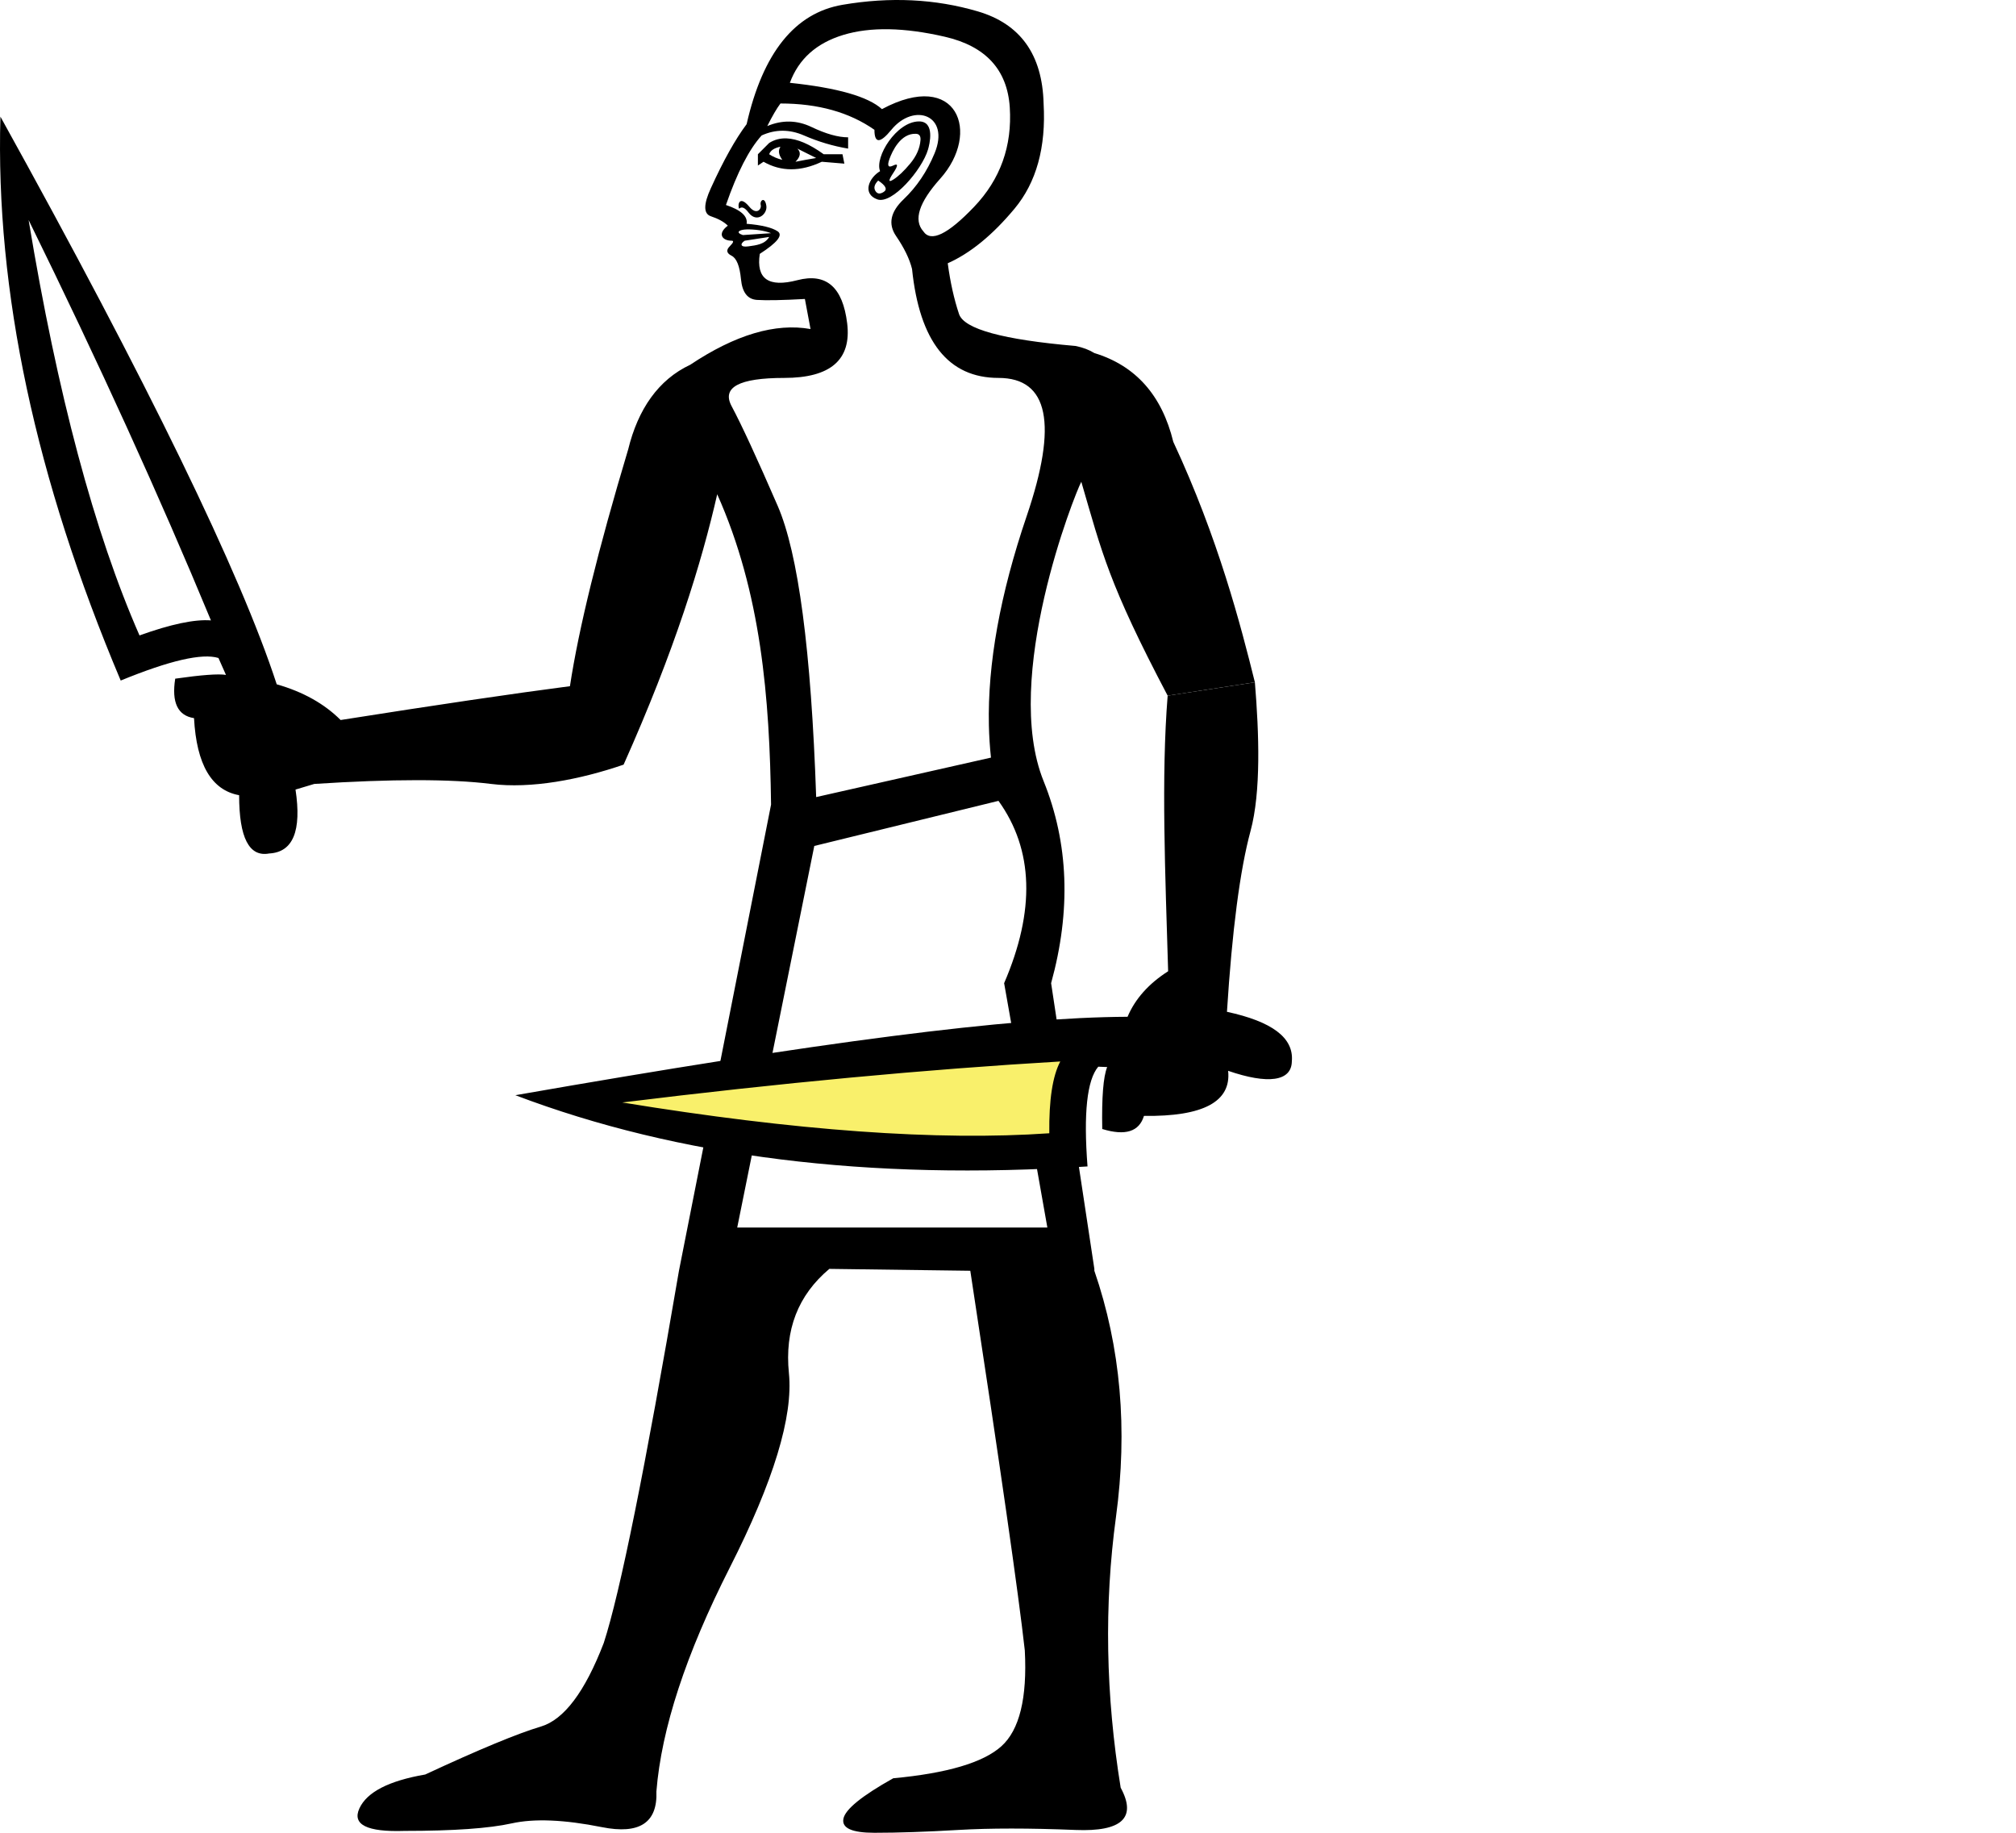
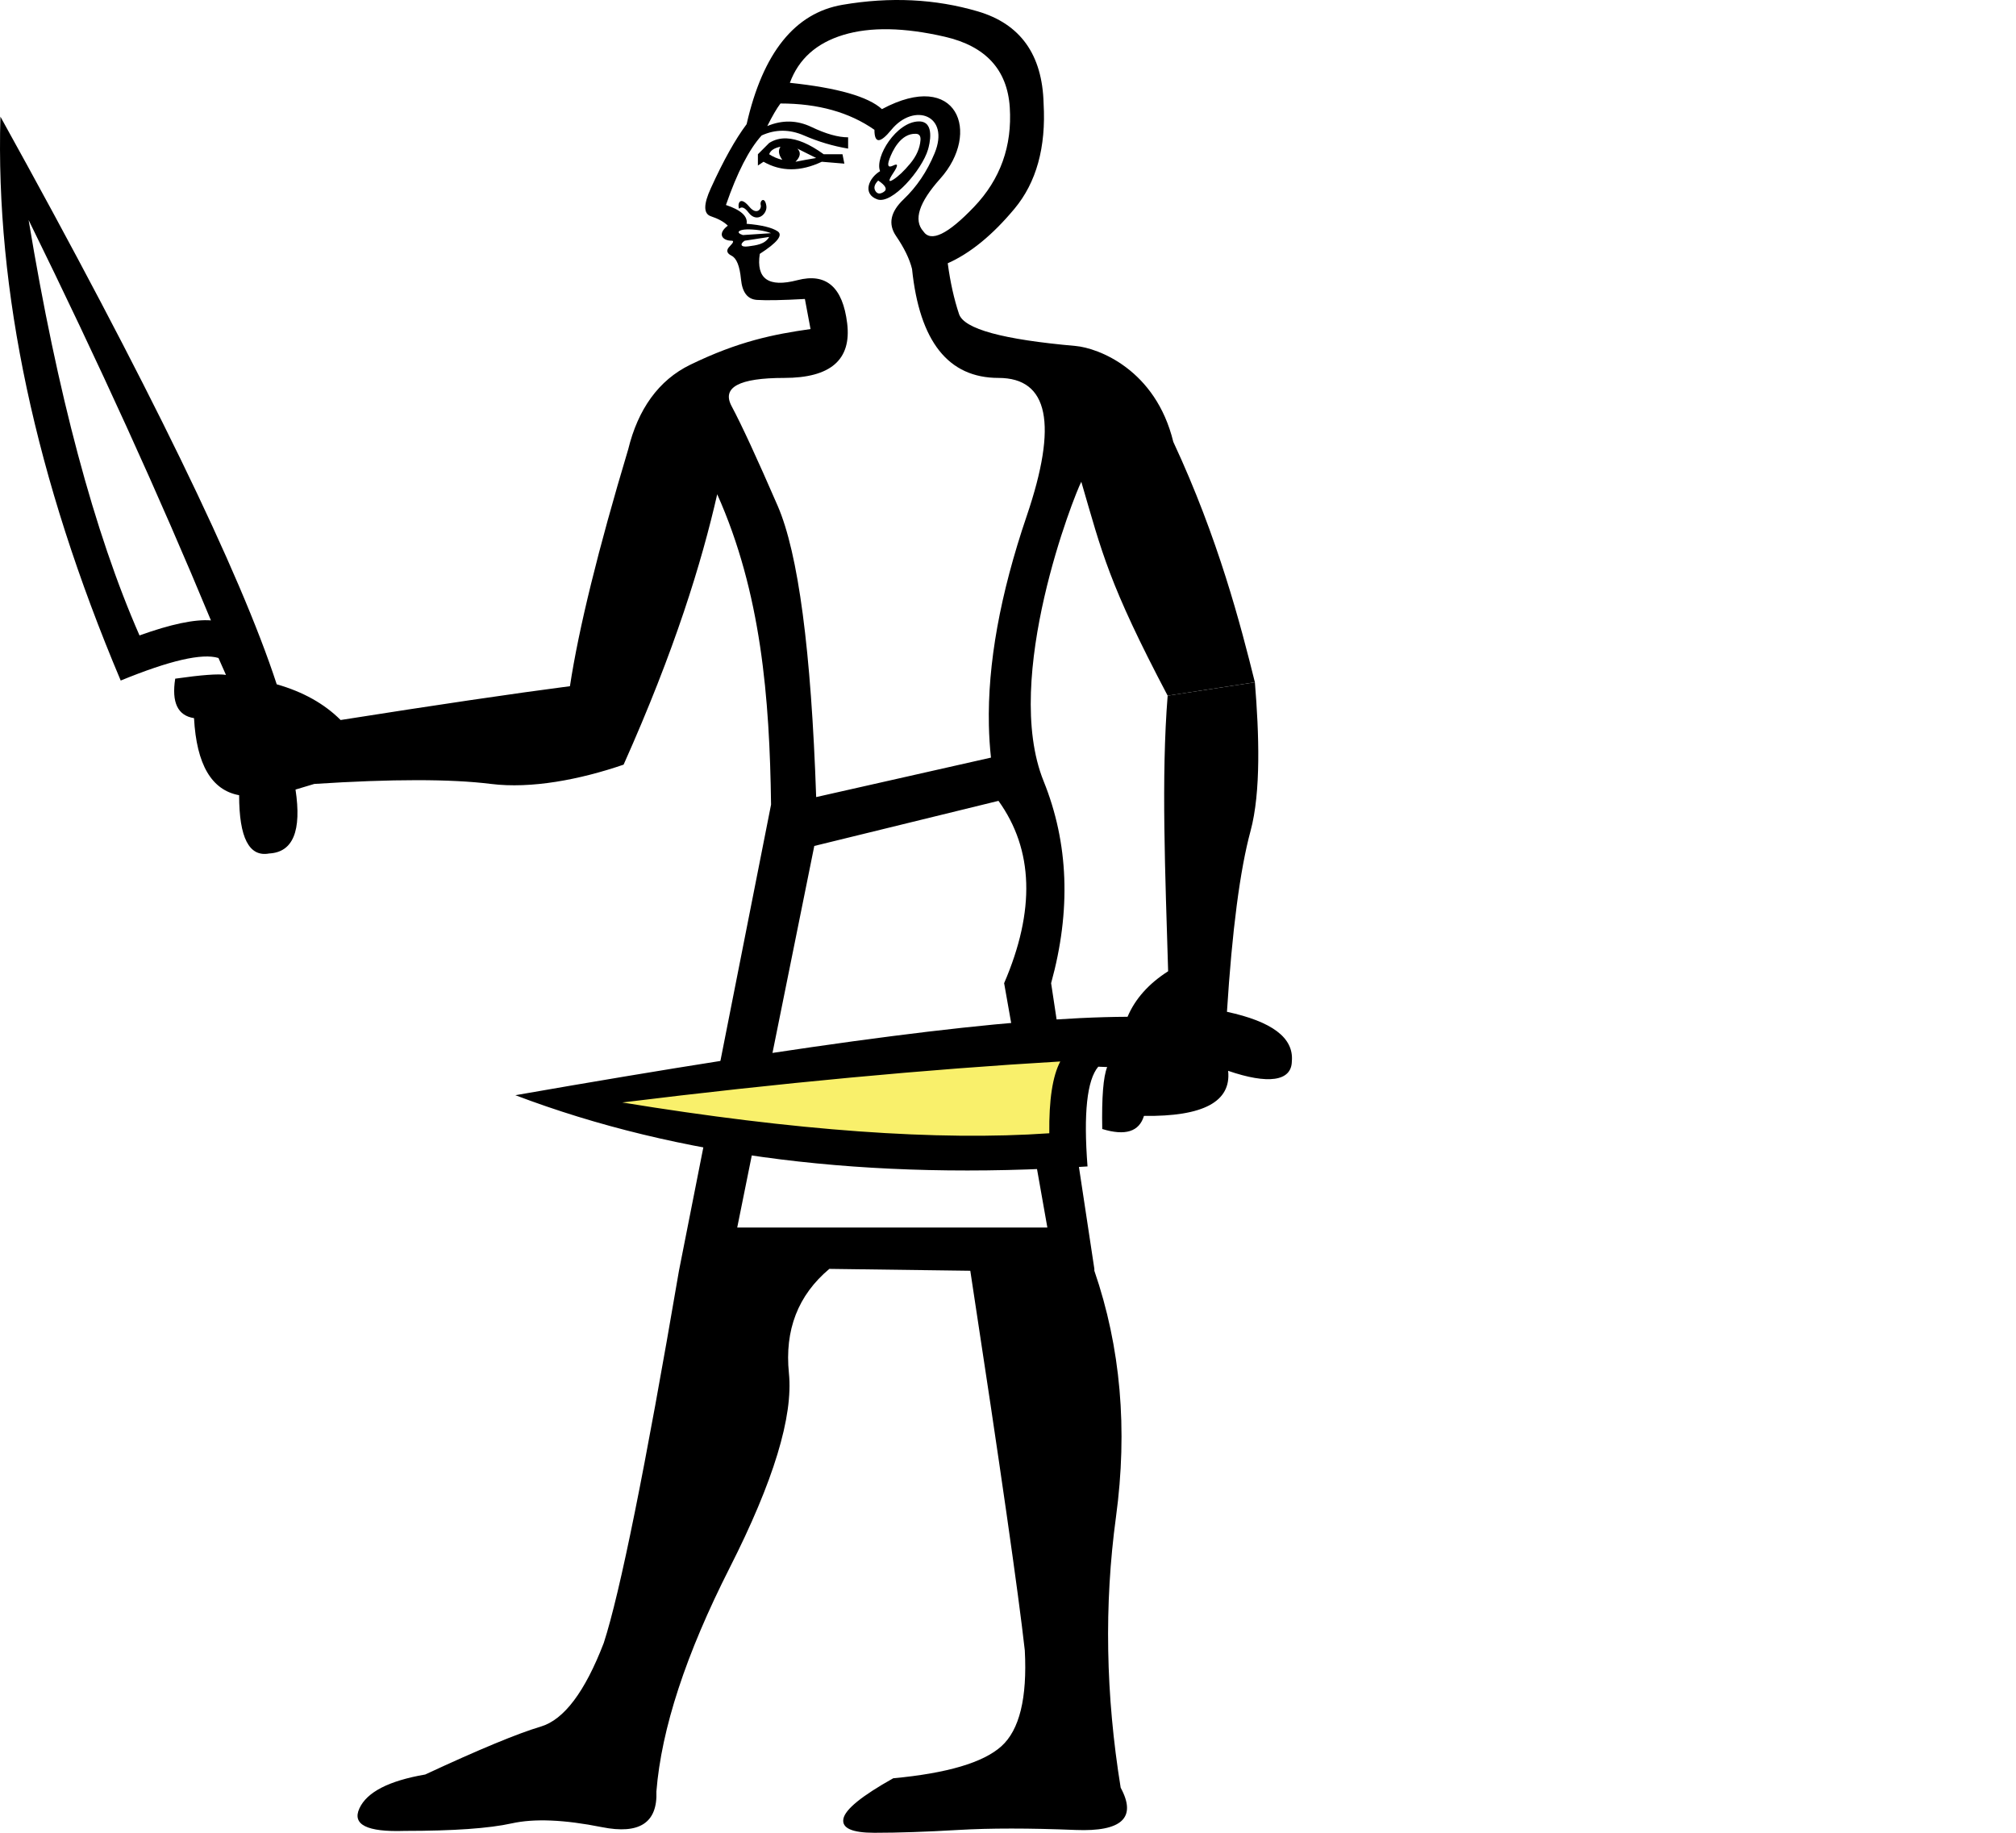
<svg xmlns="http://www.w3.org/2000/svg" width="1100" height="1000" version="1.1" id="svg1">
  <defs id="defs1" />
-   <path id="path1" style="fill:#000000;stroke:none;stroke-width:1" d="M 497.635,0.188 C 485.328,-0.411 472.678,0.401 459.688,2.623 433.706,7.067 416.271,28.774 407.383,67.746 c -6.153,8.205 -12.649,19.829 -19.486,34.871 -4.102,8.888 -4.102,14.015 0,15.383 4.102,1.367 7.179,3.078 9.23,5.129 -5.986,4.49 -2.948,8.205 2.053,8.205 1.367,0 1.024,1.025 -1.027,3.076 -2.051,2.051 -1.708,3.76 1.027,5.127 2.735,1.367 4.443,5.641 5.127,12.82 0.684,7.179 3.589,10.939 8.717,11.281 5.128,0.342 13.845,0.172 26.152,-0.512 l 3.078,16.408 c -19.144,-3.419 -41.025,3.077 -65.639,19.486 -17.391,8.139 -28.512,24.289 -33.844,46.15 -16.409,54.698 -27.007,97.773 -31.793,129.225 -31.451,4.102 -73.158,10.254 -125.121,18.459 -8.888,-8.888 -20.511,-15.384 -34.869,-19.486 C 131.16,312.518 80.908,209.277 0.229,63.645 -2.506,158.682 19.372,261.239 65.865,371.318 c 26.665,-10.94 44.442,-15.041 53.33,-12.307 l 4.102,9.23 c -4.102,-0.684 -13.331,-4.1e-4 -27.689,2.051 -2.051,12.991 1.367,20.17 10.256,21.537 1.367,25.298 9.571,39.314 24.613,42.049 0,23.247 5.471,33.844 16.41,31.793 12.991,-0.684 17.776,-12.306 14.357,-34.869 L 171.5,427.727 c 42.391,-2.735 74.525,-2.735 96.404,0 21.879,2.735 48.427,-2.318 72.357,-10.523 27.967,-62.593 42.563,-110.223 51.074,-147.524 23.981,53.597 28.607,111.137 29.381,169.328 l -50.254,254.344 c -18.46,108.028 -32.135,175.716 -41.023,203.064 -10.256,26.665 -21.709,41.878 -34.357,45.639 -12.649,3.76 -33.672,12.478 -63.072,26.152 -19.828,3.419 -31.794,9.573 -35.896,18.461 -4.102,8.888 4.104,12.99 24.615,12.307 26.665,0 46.15,-1.367 58.457,-4.102 12.307,-2.735 28.717,-2.052 49.229,2.051 20.512,4.102 30.426,-2.393 29.742,-19.486 2.735,-34.186 16.066,-74.868 39.996,-122.045 23.93,-47.177 34.7,-82.558 32.307,-106.146 -2.393,-23.588 4.958,-42.562 22.051,-56.92 l 76.918,1.025 c 16.409,107.344 26.323,176.4 29.742,207.168 1.367,25.981 -2.906,43.416 -12.82,52.305 -9.914,8.888 -29.571,14.699 -58.971,17.434 -17.093,9.572 -26.152,16.923 -27.178,22.051 -1.026,5.128 4.615,7.691 16.922,7.691 12.991,0 28.204,-0.513 45.639,-1.539 17.435,-1.026 38.8,-1.026 64.098,0 25.298,1.026 33.504,-6.665 24.615,-23.074 -8.205,-50.595 -9.06,-99.823 -2.564,-147.684 6.495,-47.86 2.563,-92.645 -11.795,-134.352 v -1.025 L 573.527,536.438 c 10.939,-39.656 9.573,-76.406 -4.102,-110.25 -22.813,-56.461 16.991,-156.696 20.572,-163.32 11.255,38.516 14.854,55.459 47.116,116.706 l 47.595,-7.304 c -7.67,-30.875 -19.896,-78.374 -44.519,-131.198 -6.201,-25.424 -20.556,-41.569 -43.066,-48.434 -2.823,-1.756 -6.245,-3.047 -10.264,-3.871 -39.656,-3.419 -60.851,-9.231 -63.586,-17.436 -2.735,-8.205 -4.785,-17.434 -6.152,-27.689 12.307,-5.47 24.443,-15.384 36.408,-29.742 C 565.494,99.54 570.793,80.395 569.426,56.465 568.742,29.8 556.776,13.05 533.529,6.213 521.906,2.794 509.942,0.786 497.635,0.188 Z m -12.564,15.768 c 9.23,0.171 19.401,1.538 30.512,4.102 22.221,5.128 34.015,17.949 35.383,38.461 1.367,21.195 -5.128,39.314 -19.486,54.355 -14.358,15.042 -23.589,19.485 -27.691,13.332 -5.47,-6.154 -2.393,-15.726 9.23,-28.717 22.471,-25.114 9.335,-59.978 -31.793,-37.945 -7.521,-6.837 -24.271,-11.624 -50.252,-14.359 4.786,-12.991 14.529,-21.708 29.229,-26.152 7.35,-2.222 15.639,-3.247 24.869,-3.076 z m -59.227,40.51 c 20.512,0 37.605,4.787 51.279,14.359 0,7.521 3.077,7.521 9.23,0 12.386,-15.138 32.205,-8.005 23.588,12.82 -4.102,9.914 -9.743,18.288 -16.922,25.125 -7.179,6.837 -8.546,13.505 -4.102,20 4.444,6.495 7.349,12.478 8.717,17.947 4.102,39.656 19.827,59.484 47.176,59.484 27.349,0 32.478,25.125 15.385,75.379 -14.494,42.614 -21.369,80.68 -20.622,114.199 0.134,6.009 0.512,11.872 1.136,17.589 l -95.379,21.537 c -2.735,-79.995 -9.744,-132.983 -21.025,-158.965 -11.281,-25.981 -19.655,-44.1 -25.125,-54.355 -5.47,-10.256 4.101,-15.383 28.715,-15.383 25.298,0 36.75,-9.914 34.357,-29.742 -2.393,-19.828 -11.452,-27.69 -27.178,-23.588 -15.726,4.102 -22.563,-0.685 -20.512,-14.359 9.572,-6.153 12.819,-10.255 9.742,-12.307 -3.077,-2.051 -8.717,-3.418 -16.922,-4.102 0.684,-4.102 -3.077,-7.521 -11.281,-10.256 6.154,-17.777 12.649,-30.426 19.486,-37.947 7.521,-3.419 15.213,-3.419 23.076,0 7.863,3.419 15.897,5.812 24.102,7.18 v -6.154 c -5.47,0 -12.137,-1.88 -20,-5.641 -7.863,-3.76 -15.897,-3.93 -24.102,-0.512 2.735,-5.47 5.129,-9.574 7.18,-12.309 z m 75.5,9.783 c -12.232,0.144 -24.219,19.453 -21.145,27.139 -6.28,3.768 -9.732,12.403 -1.537,15.383 8.09,2.942 24.444,-16.143 27.689,-27.178 0.771,-2.622 4.082,-15.451 -5.008,-15.344 z m -1.529,6.756 c 1.795,0.085 2.606,1.239 2.436,3.461 -0.342,4.444 -2.222,8.718 -5.641,12.82 -3.419,4.102 -6.496,7.008 -9.23,8.717 -2.735,1.709 -2.735,0.512 0,-3.59 2.735,-4.102 2.735,-5.469 0,-4.102 -2.735,1.367 -3.418,0.171 -2.051,-3.59 1.483,-4.08 6.007,-14.121 14.486,-13.717 z m -70.654,2.5 c -3.493,-0.128 -6.65,0.703 -9.471,2.498 l -6.152,6.154 v 6.154 l 3.076,-2.053 c 9.572,5.47 20.17,5.47 31.793,0 l 12.307,1.027 -1.025,-5.129 h -10.256 c -7.692,-5.555 -14.449,-8.439 -20.271,-8.652 z m -3.316,4.551 c -1.367,2.051 -1.026,4.443 1.025,7.178 -2.735,-0.684 -5.129,-1.709 -7.18,-3.076 0.684,-2.051 2.736,-3.418 6.154,-4.102 z m 9.23,1.025 10.256,5.127 c -4.102,0.684 -7.863,1.367 -11.281,2.051 2.735,-2.735 3.077,-5.127 1.025,-7.178 z m 44.1,17.434 c 4.102,2.735 5.127,4.787 3.076,6.154 -2.051,1.367 -3.59,1.196 -4.615,-0.514 -1.026,-1.709 -0.512,-3.589 1.539,-5.641 z m -64.098,13.334 c 0.562,2.249 -2.267,5.69 -6.154,1.025 -5.709,-6.851 -6.561,-0.816 -5.641,1.025 1.367,-1.367 3.076,-0.684 5.127,2.051 4.493,5.991 10.377,0.842 9.744,-3.59 -0.761,-5.33 -3.711,-3.05 -3.076,-0.512 z M 15.611,120.051 C 53.9,197.995 87.061,270.812 115.094,338.5 106.205,337.816 93.214,340.552 76.121,346.705 51.507,290.64 31.337,215.088 15.611,120.051 Z m 391.771,5.129 c 4.18,-0.104 9.734,0.579 13.334,2.051 l -15.385,1.025 c -4.329,-1.443 -1.937,-2.977 2.051,-3.076 z m 12.307,4.102 c -2.327,4.072 -7.097,4.54 -11.281,5.129 -4.683,0.695 -4.623,-1.493 -2.051,-3.076 z m 125.121,307.676 c 19.144,26.665 20.171,59.825 3.078,99.48 l 23.588,133.326 h -169.221 l 42.049,-208.193 z" />
+   <path id="path1" style="fill:#000000;stroke:none;stroke-width:1" d="M 497.635,0.188 C 485.328,-0.411 472.678,0.401 459.688,2.623 433.706,7.067 416.271,28.774 407.383,67.746 c -6.153,8.205 -12.649,19.829 -19.486,34.871 -4.102,8.888 -4.102,14.015 0,15.383 4.102,1.367 7.179,3.078 9.23,5.129 -5.986,4.49 -2.948,8.205 2.053,8.205 1.367,0 1.024,1.025 -1.027,3.076 -2.051,2.051 -1.708,3.76 1.027,5.127 2.735,1.367 4.443,5.641 5.127,12.82 0.684,7.179 3.589,10.939 8.717,11.281 5.128,0.342 13.845,0.172 26.152,-0.512 l 3.078,16.408 c -20.138,2.873 -39.242,6.646 -65.639,19.486 -17.267,8.399 -28.512,24.289 -33.844,46.15 -16.409,54.698 -27.007,97.773 -31.793,129.225 -31.451,4.102 -73.158,10.254 -125.121,18.459 -8.888,-8.888 -20.511,-15.384 -34.869,-19.486 C 131.16,312.518 80.908,209.277 0.229,63.645 -2.506,158.682 19.372,261.239 65.865,371.318 c 26.665,-10.94 44.442,-15.041 53.33,-12.307 l 4.102,9.23 c -4.102,-0.684 -13.331,-4.1e-4 -27.689,2.051 -2.051,12.991 1.367,20.17 10.256,21.537 1.367,25.298 9.571,39.314 24.613,42.049 0,23.247 5.471,33.844 16.41,31.793 12.991,-0.684 17.776,-12.306 14.357,-34.869 L 171.5,427.727 c 42.391,-2.735 74.525,-2.735 96.404,0 21.879,2.735 48.427,-2.318 72.357,-10.523 27.967,-62.593 42.563,-110.223 51.074,-147.524 23.981,53.597 28.607,111.137 29.381,169.328 l -50.254,254.344 c -18.46,108.028 -32.135,175.716 -41.023,203.064 -10.256,26.665 -21.709,41.878 -34.357,45.639 -12.649,3.76 -33.672,12.478 -63.072,26.152 -19.828,3.419 -31.794,9.573 -35.896,18.461 -4.102,8.888 4.104,12.99 24.615,12.307 26.665,0 46.15,-1.367 58.457,-4.102 12.307,-2.735 28.717,-2.052 49.229,2.051 20.512,4.102 30.426,-2.393 29.742,-19.486 2.735,-34.186 16.066,-74.868 39.996,-122.045 23.93,-47.177 34.7,-82.558 32.307,-106.146 -2.393,-23.588 4.958,-42.562 22.051,-56.92 l 76.918,1.025 c 16.409,107.344 26.323,176.4 29.742,207.168 1.367,25.981 -2.906,43.416 -12.82,52.305 -9.914,8.888 -29.571,14.699 -58.971,17.434 -17.093,9.572 -26.152,16.923 -27.178,22.051 -1.026,5.128 4.615,7.691 16.922,7.691 12.991,0 28.204,-0.513 45.639,-1.539 17.435,-1.026 38.8,-1.026 64.098,0 25.298,1.026 33.504,-6.665 24.615,-23.074 -8.205,-50.595 -9.06,-99.823 -2.564,-147.684 6.495,-47.86 2.563,-92.645 -11.795,-134.352 v -1.025 L 573.527,536.438 c 10.939,-39.656 9.573,-76.406 -4.102,-110.25 -22.813,-56.461 16.991,-156.696 20.572,-163.32 11.255,38.516 14.854,55.459 47.116,116.706 l 47.595,-7.304 c -7.67,-30.875 -19.896,-78.374 -44.519,-131.198 -9.654,-39.58 -41.109,-51.221 -53.33,-52.305 -39.647,-3.516 -60.851,-9.231 -63.586,-17.436 -2.735,-8.205 -4.785,-17.434 -6.152,-27.689 12.307,-5.47 24.443,-15.384 36.408,-29.742 C 565.494,99.54 570.793,80.395 569.426,56.465 568.742,29.8 556.776,13.05 533.529,6.213 521.906,2.794 509.942,0.786 497.635,0.188 Z m -12.564,15.768 c 9.23,0.171 19.401,1.538 30.512,4.102 22.221,5.128 34.015,17.949 35.383,38.461 1.367,21.195 -5.128,39.314 -19.486,54.355 -14.358,15.042 -23.589,19.485 -27.691,13.332 -5.47,-6.154 -2.393,-15.726 9.23,-28.717 22.471,-25.114 9.335,-59.978 -31.793,-37.945 -7.521,-6.837 -24.271,-11.624 -50.252,-14.359 4.786,-12.991 14.529,-21.708 29.229,-26.152 7.35,-2.222 15.639,-3.247 24.869,-3.076 z m -59.227,40.51 c 20.512,0 37.605,4.787 51.279,14.359 0,7.521 3.077,7.521 9.23,0 12.386,-15.138 32.205,-8.005 23.588,12.82 -4.102,9.914 -9.743,18.288 -16.922,25.125 -7.179,6.837 -8.546,13.505 -4.102,20 4.444,6.495 7.349,12.478 8.717,17.947 4.102,39.656 19.827,59.484 47.176,59.484 27.349,0 32.478,25.125 15.385,75.379 -14.494,42.614 -21.369,80.68 -20.622,114.199 0.134,6.009 0.512,11.872 1.136,17.589 l -95.379,21.537 c -2.735,-79.995 -9.744,-132.983 -21.025,-158.965 -11.281,-25.981 -19.655,-44.1 -25.125,-54.355 -5.47,-10.256 4.101,-15.383 28.715,-15.383 25.298,0 36.75,-9.914 34.357,-29.742 -2.393,-19.828 -11.452,-27.69 -27.178,-23.588 -15.726,4.102 -22.563,-0.685 -20.512,-14.359 9.572,-6.153 12.819,-10.255 9.742,-12.307 -3.077,-2.051 -8.717,-3.418 -16.922,-4.102 0.684,-4.102 -3.077,-7.521 -11.281,-10.256 6.154,-17.777 12.649,-30.426 19.486,-37.947 7.521,-3.419 15.213,-3.419 23.076,0 7.863,3.419 15.897,5.812 24.102,7.18 v -6.154 c -5.47,0 -12.137,-1.88 -20,-5.641 -7.863,-3.76 -15.897,-3.93 -24.102,-0.512 2.735,-5.47 5.129,-9.574 7.18,-12.309 z m 75.5,9.783 c -12.232,0.144 -24.219,19.453 -21.145,27.139 -6.28,3.768 -9.732,12.403 -1.537,15.383 8.09,2.942 24.444,-16.143 27.689,-27.178 0.771,-2.622 4.082,-15.451 -5.008,-15.344 z m -1.529,6.756 c 1.795,0.085 2.606,1.239 2.436,3.461 -0.342,4.444 -2.222,8.718 -5.641,12.82 -3.419,4.102 -6.496,7.008 -9.23,8.717 -2.735,1.709 -2.735,0.512 0,-3.59 2.735,-4.102 2.735,-5.469 0,-4.102 -2.735,1.367 -3.418,0.171 -2.051,-3.59 1.483,-4.08 6.007,-14.121 14.486,-13.717 z m -70.654,2.5 c -3.493,-0.128 -6.65,0.703 -9.471,2.498 l -6.152,6.154 v 6.154 l 3.076,-2.053 c 9.572,5.47 20.17,5.47 31.793,0 l 12.307,1.027 -1.025,-5.129 h -10.256 c -7.692,-5.555 -14.449,-8.439 -20.271,-8.652 z m -3.316,4.551 c -1.367,2.051 -1.026,4.443 1.025,7.178 -2.735,-0.684 -5.129,-1.709 -7.18,-3.076 0.684,-2.051 2.736,-3.418 6.154,-4.102 z m 9.23,1.025 10.256,5.127 c -4.102,0.684 -7.863,1.367 -11.281,2.051 2.735,-2.735 3.077,-5.127 1.025,-7.178 z m 44.1,17.434 c 4.102,2.735 5.127,4.787 3.076,6.154 -2.051,1.367 -3.59,1.196 -4.615,-0.514 -1.026,-1.709 -0.512,-3.589 1.539,-5.641 z m -64.098,13.334 c 0.562,2.249 -2.267,5.69 -6.154,1.025 -5.709,-6.851 -6.561,-0.816 -5.641,1.025 1.367,-1.367 3.076,-0.684 5.127,2.051 4.493,5.991 10.377,0.842 9.744,-3.59 -0.761,-5.33 -3.711,-3.05 -3.076,-0.512 z M 15.611,120.051 C 53.9,197.995 87.061,270.812 115.094,338.5 106.205,337.816 93.214,340.552 76.121,346.705 51.507,290.64 31.337,215.088 15.611,120.051 Z m 391.771,5.129 c 4.18,-0.104 9.734,0.579 13.334,2.051 l -15.385,1.025 c -4.329,-1.443 -1.937,-2.977 2.051,-3.076 z m 12.307,4.102 c -2.327,4.072 -7.097,4.54 -11.281,5.129 -4.683,0.695 -4.623,-1.493 -2.051,-3.076 z m 125.121,307.676 c 19.144,26.665 20.171,59.825 3.078,99.48 l 23.588,133.326 h -169.221 l 42.049,-208.193 z" />
  <path style="fill:#f9f06b;stroke:#000000;stroke-width:1px;stroke-linecap:butt;stroke-linejoin:miter;stroke-opacity:1" d="m 314.034,600.73 276.939,-32.703 -3.731,59.044 -175.047,-6.516 z" id="path4" />
  <path d="m 684.709,372.269 c 2.294,27.872 3.39,59.858 -2.372,81.141 -5.761,21.283 -10.051,54.168 -12.867,98.652 24.409,5.267 36.543,14.048 35.407,27.007 -0.172,11.023 -13.085,12.643 -34.765,5.19 1.772,16.821 -13.537,25.021 -45.93,24.6 -2.594,8.61 -10.18,10.994 -22.758,7.15 -0.323,-17.307 0.574,-28.575 2.691,-33.801 l -4.868,-0.198 c -6.144,7.276 -8.096,25.415 -5.857,54.417 -119.238,7.836 -223.299,-5.118 -312.188,-38.858 166.42,-29.096 269.461,-42.498 334.029,-42.794 4.139,-9.774 11.521,-18.055 22.145,-24.844 -1.551,-52.695 -3.832,-105.984 -0.262,-150.359 z M 578.526,579.161 c -73.138,4.293 -152.801,11.748 -238.99,22.368 94.519,15.43 172.183,21.031 232.995,16.803 -0.21,-18.166 1.789,-31.222 5.995,-39.171 z" style="fill:#000000;stroke:none;stroke-width:1" id="path1-6" />
</svg>
